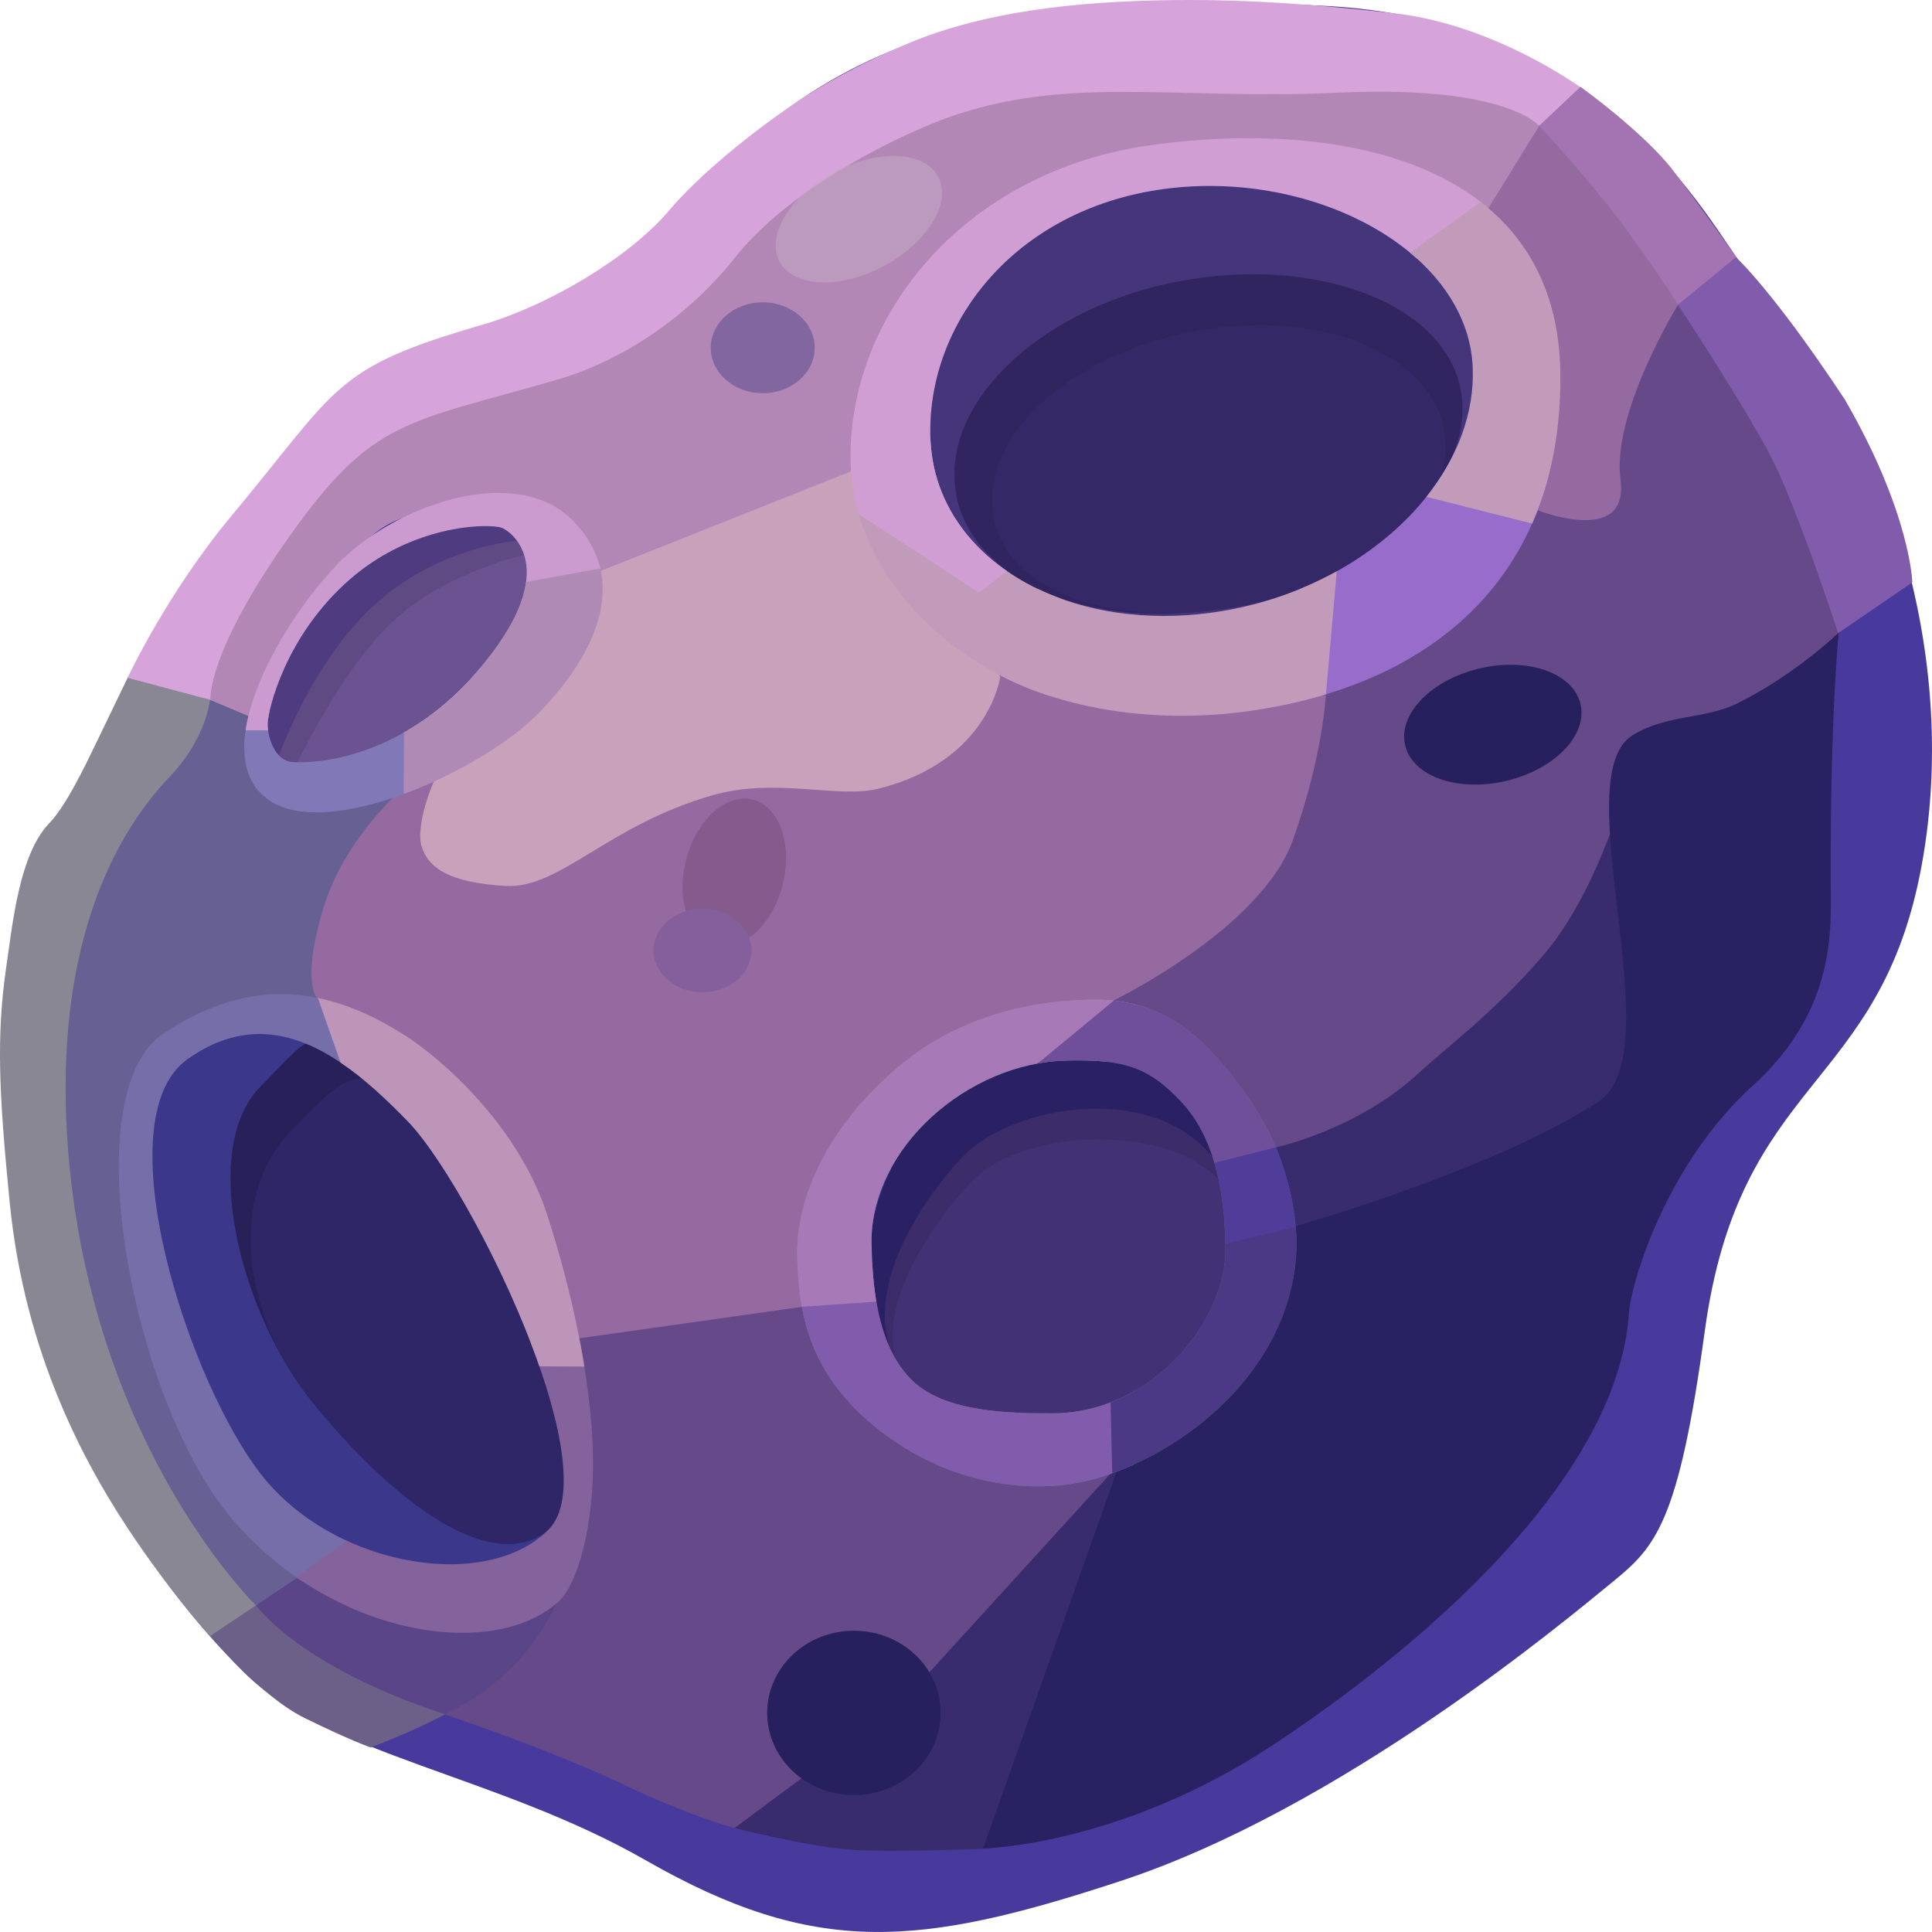
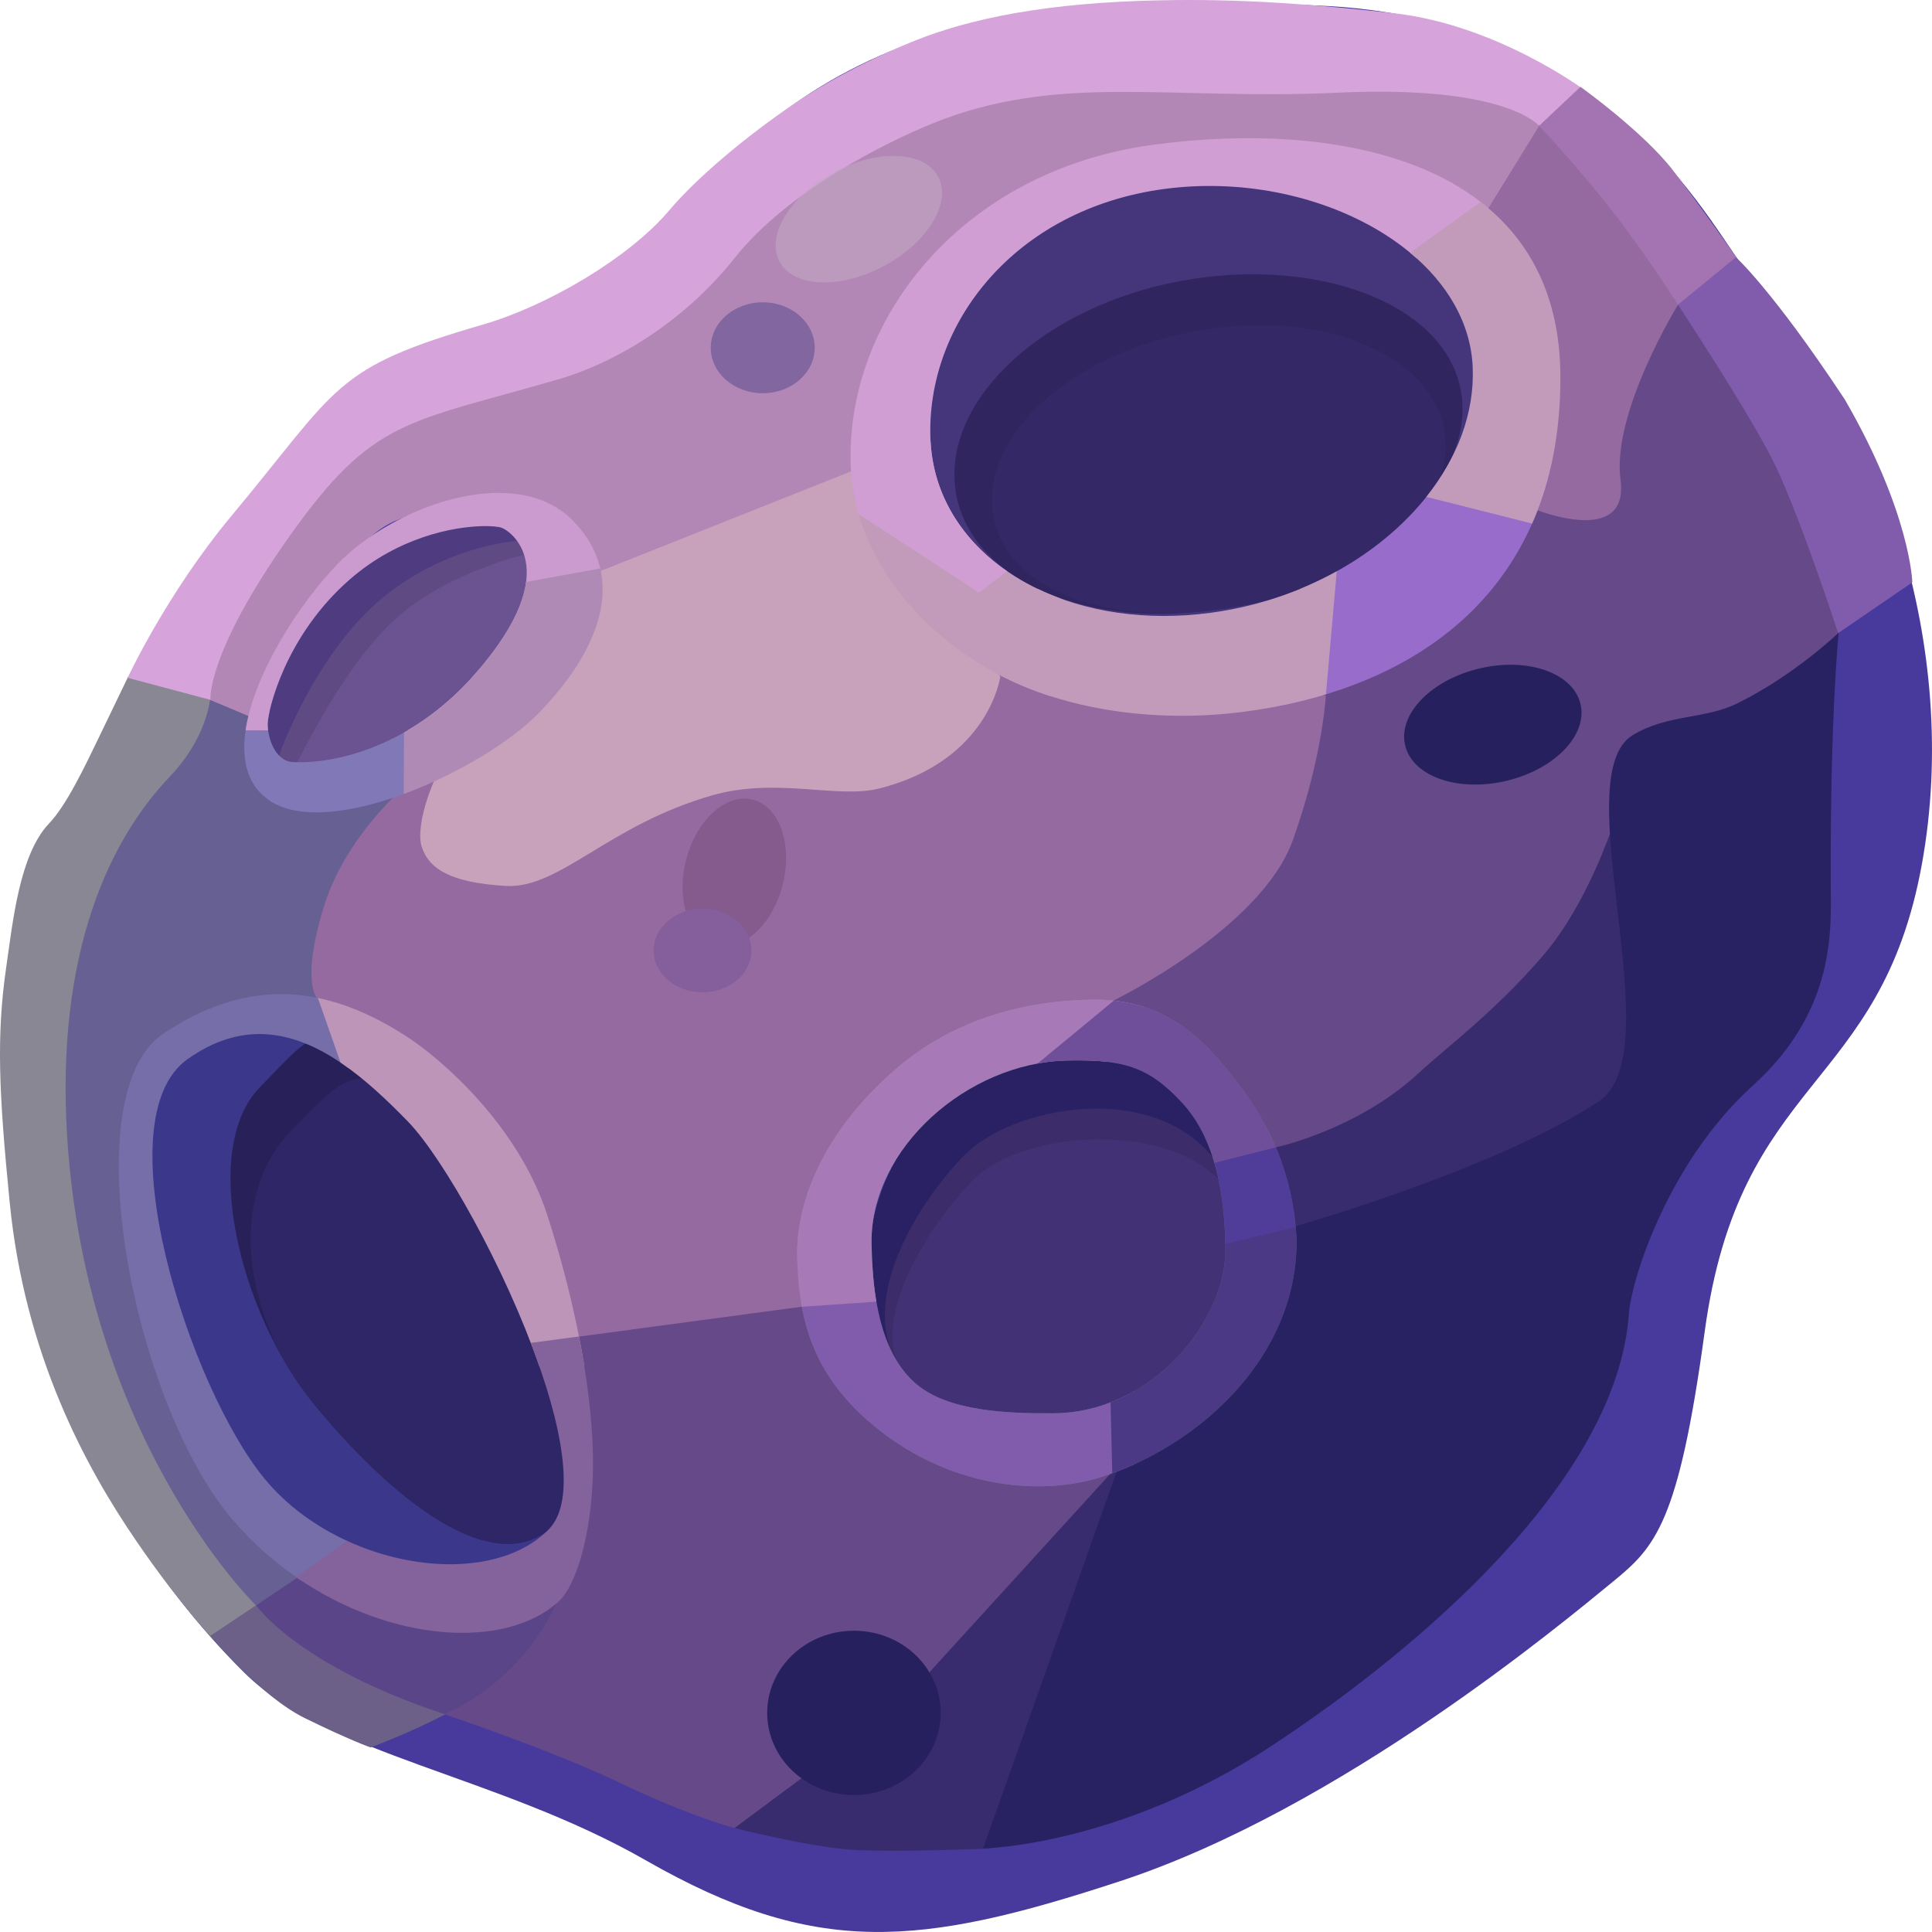
<svg xmlns="http://www.w3.org/2000/svg" width="100mm" height="100mm" viewBox="0 0 100 100" version="1.1" id="svg1" xml:space="preserve">
  <defs id="defs1" />
  <g id="layer1" transform="translate(192.5113,73.71122)">
    <path id="rect2" style="opacity:1;fill:#473a9c;fill-opacity:1;stroke-width:0.037" d="m -175.614,-52.534 c 6.092,-6.434 9.297,-0.975 20.836,-12.902 9.435,-9.752 23.942,-8.232 30.378,-7.992 15.767,0.589 20.673,12.084 22.479,13.973 6.857,7.173 10.905,19.285 8.892,30.441 -2.139,11.858 -9.438,10.922 -11.25,24.241 -1.349,9.917 -2.559,11.14 -4.753,12.933 -2.472,2.022 -14.07,11.737 -25.489,15.493 -10.387,3.416 -15.772,3.958 -24.557,-1.071 -7.729,-4.425 -16.519,-5.468 -20.798,-9.729 -19.884,-19.801 -10.189,-50.128 4.261,-65.389 z" />
    <path id="path21" style="opacity:1;fill:#888793;fill-opacity:1;stroke-width:0.026" d="m -185.876,-38.688 6.503,1.633 c 0,0 -1.057,3.241 0.568,4.629 1.625,1.388 8.223,-0.594 8.223,-0.594 l -4.77,11.366 c 0,0 -8.966,-2.149 -10.383,6.305 -0.499,2.979 -0.111,9.45 2.067,14.209 2.486,5.433 6.843,9.004 6.843,9.004 l -4.641,3.286 c 0,0 -1.759,-1.835 -3.993,-5.102 -2.597,-3.799 -5.77,-9.591 -6.553,-17.544 -0.558,-5.668 -0.694,-8.595 -0.173,-12.182 0.334,-2.299 0.679,-5.804 2.208,-7.405 0.897,-0.939 1.813,-2.864 2.572,-4.435 0.862,-1.783 1.528,-3.17 1.528,-3.17 z" />
    <path id="rect14" style="opacity:1;fill:#676093;fill-opacity:1;stroke-width:0.026" d="m -181.636,-37.531 2.263,0.475 c 0,0 -1.057,3.241 0.568,4.629 1.625,1.388 8.223,-0.594 8.223,-0.594 l -4.77,11.366 c 0,0 -8.966,-2.149 -10.383,6.305 -0.499,2.979 -0.111,9.45 2.067,14.209 2.486,5.433 6.843,9.004 6.843,9.004 l -2.428,1.53 c 0,0 -8.201,-7.927 -9.657,-22.72 -0.916,-9.302 1.285,-16.101 5.201,-20.201 1.914,-2.004 2.073,-4.004 2.073,-4.004 z" />
    <path id="rect7" style="opacity:1;fill:#946aa1;fill-opacity:1;stroke-width:0.026" d="m -175.801,-21.751 c 0,0 -1.348,-0.407 0.03,-4.963 1.378,-4.555 5.74,-7.577 5.74,-7.577 l 28.957,-4.859 c 0,0 1.193,0.979 5.069,1.512 3.877,0.534 20.781,-0.559 20.781,-0.559 l -17.331,16.786 c 0,0 -5.074,-2.22 -12.091,2.948 -7.017,5.168 -5.162,12.212 -5.162,12.212 l -12.928,2.283 c 0,0 -0.798,-7.12 -3.33,-10.608 -2.531,-3.488 -9.737,-7.177 -9.737,-7.177 z" />
    <path id="path20" style="opacity:1;fill:#6c6088;fill-opacity:1;stroke-width:0.026" d="m -177.152,7.969 c 0,0 4.901,2.41 7.863,2.353 2.962,-0.058 8.128,-4.487 8.128,-4.487 0,0 -3.151,5.302 -5.335,7.254 -2.184,1.953 -6.836,3.647 -6.836,3.647 0,0 -1.099,-0.386 -3.402,-1.518 -2.303,-1.133 -4.9,-4.25 -4.9,-4.25 z" />
    <path id="rect6" style="opacity:1;fill:#594588;fill-opacity:1;stroke-width:0.026" d="m -177.152,7.969 c 0,0 4.901,2.41 7.863,2.353 2.962,-0.058 8.128,-4.487 8.128,-4.487 l -1.167,10.742 c 0,0 -1.099,0.601 -8.021,-1.852 -6.922,-2.453 -8.903,-5.344 -8.903,-5.344 z" />
-     <path id="rect4" style="opacity:1;fill:#664989;fill-opacity:1;stroke-width:0.026" d="m -162.812,-4.4 12.797,-1.809 c 0,0 1.797,5.003 4.74,6.967 2.943,1.965 10.563,1.587 10.563,1.587 l -8.183,10.591 -11.431,8.02 c 0,0 -2.349,-0.592 -6.008,-2.345 -3.658,-1.752 -9.188,-3.598 -9.188,-3.598 0,0 4.506,-1.688 6.264,-6.887 1.758,-5.199 0.447,-12.525 0.447,-12.525 z" />
+     <path id="rect4" style="opacity:1;fill:#664989;fill-opacity:1;stroke-width:0.026" d="m -162.868,-4.485 12.852,-1.725 c 0,0 1.797,5.003 4.74,6.967 2.943,1.965 10.563,1.587 10.563,1.587 l -8.183,10.591 -11.431,8.02 c 0,0 -2.349,-0.592 -6.008,-2.345 -3.658,-1.752 -9.188,-3.598 -9.188,-3.598 0,0 4.506,-1.688 6.264,-6.887 1.758,-5.199 0.391,-12.61 0.391,-12.61 z" />
    <path id="rect3" style="opacity:1;fill:#392c6e;fill-opacity:1;stroke-width:0.026" d="m -150.594,18.011 c 0,0 3.176,1.419 5.093,-0.303 1.917,-1.722 0.686,-4.412 0.686,-4.412 l 10.323,-11.327 -6.767,19.997 c 0,0 -5.125,0.227 -7.332,0.053 -2.208,-0.174 -5.904,-1.111 -5.904,-1.111 z" />
    <ellipse style="opacity:1;fill:#26215e;fill-opacity:1;stroke-width:0.03" id="path4" cx="-148.311" cy="14.948" rx="4.491" ry="4.253" />
    <path id="rect9" style="opacity:1;fill:#c8a1bb;fill-opacity:1;stroke-width:0.026" d="m -170.69,-29.902 c -0.374,-1.188 0.547,-5.873 8.069,-13.436 7.522,-7.562 14.212,-5.958 14.212,-5.958 0,0 0.334,1.62 3.093,5.082 2.759,3.463 4.581,5.516 4.581,5.516 0,0 -0.564,4.359 -6.269,5.8 -2.164,0.546 -5.312,-0.595 -8.626,0.349 -5.423,1.545 -7.903,4.856 -10.709,4.693 -2.806,-0.163 -3.978,-0.859 -4.351,-2.046 z" />
    <ellipse style="opacity:1;fill:#845b8c;fill-opacity:1;stroke-width:0.034" id="path10" cx="-156.417" cy="27.331" rx="2.59" ry="3.884" transform="matrix(0.9368648,0.3496917,-0.2912438,0.9566489,0,0)" />
    <ellipse style="opacity:1;fill:#855e9c;fill-opacity:1;stroke-width:0.026" id="path9" cx="-156.146" cy="-24.516" rx="2.531" ry="2.166" />
    <path id="ellipse14" style="opacity:1;fill:#45367c;fill-opacity:1;stroke-width:0.036" d="m -116.284,-54.715 c 0.259,5.985 -5.814,11.681 -13.565,12.722 -7.75,1.041 -14.243,-2.966 -14.501,-8.951 -0.259,-5.985 4.344,-11.946 12.094,-12.987 7.75,-1.041 15.713,3.231 15.971,9.216 z" />
    <path id="ellipse13" style="opacity:1;fill:#31255f;fill-opacity:1;stroke-width:0.031" d="m -116.86,-53.252 c 0.63,4.675 -5.065,9.71 -12.179,10.997 -7.114,1.287 -13.392,-1.459 -14.022,-6.133 -0.63,-4.675 4.626,-9.508 11.74,-10.795 7.114,-1.287 13.831,1.256 14.462,5.931 z" />
    <path id="path13" style="opacity:1;fill:#352866;fill-opacity:1;stroke-width:0.027" d="m -117.729,-51.249 c 0.572,4.082 -4.352,7.835 -10.811,8.959 -6.459,1.124 -12.008,-0.806 -12.581,-4.888 -0.572,-4.082 4.2,-8.302 10.659,-9.427 6.459,-1.124 12.16,1.274 12.732,5.356 z" />
    <path id="path19" style="opacity:1;fill:#d7a3db;fill-opacity:1;stroke-width:0.026" d="m -181.62,-37.487 -4.285,-1.141 c 0,0 2.021,-4.356 5.365,-8.37 5.646,-6.778 5.23,-7.649 13.051,-9.922 3.316,-0.964 7.536,-3.441 9.622,-5.909 1.462,-1.73 4.017,-3.854 6.462,-5.515 2.434,-1.653 4.99,-2.746 6.06,-3.186 3.76,-1.546 8.391,-2.12 13.624,-2.177 3.928,-0.043 7.621,0.255 11.373,0.681 5.314,0.604 9.816,3.955 9.816,3.955 l -2.165,1.995 -2.86,4.275 c 0,0 -0.789,-1.444 -3.203,-2.119 -4.1,-1.146 -12.08,-2.533 -18.1,-0.159 -3.158,1.245 -6.211,3.184 -7.908,5.459 -3.443,4.616 -3.574,10.066 -3.574,10.066 l -13.245,5.462 c 0,0 -1.067,-3.073 -3.744,-3.885 -2.034,-0.617 -5.251,0.592 -6.733,1.22 -3.431,1.455 -7.65,10.057 -7.65,10.057 z" />
    <path id="rect16" style="opacity:1;fill:#946aa1;fill-opacity:1;stroke-width:0.026" d="m -112.856,-67.23 c 0,0 -0.202,-0.306 3.358,3.777 3.561,4.083 4.119,6.104 4.119,6.104 l -0.07,7.527 -2.492,5.327 -5.388,-1.893 c 0,0 1.93,-6.518 1.309,-9.621 -0.621,-3.104 -4.919,-8.72 -4.919,-8.72 z" />
    <path id="rect8" style="opacity:1;fill:#664989;fill-opacity:1;stroke-width:0.026" d="m -123.866,-38.046 c 0,0 -2.736,-1.852 3.635,-5.201 6.371,-3.349 7.166,-4.102 7.166,-4.102 0,0 4.895,1.992 4.431,-1.531 -0.464,-3.523 3.016,-9.121 3.016,-9.121 0,0 0.482,0.751 4.466,7.14 3.985,6.389 3.781,10.145 3.781,10.145 l -11.017,19.767 -17.834,8.052 c 0,0 -1.71,-3.471 -3.083,-5.203 -1.373,-1.732 -5.62,-3.798 -5.62,-3.798 0,0 7.687,-3.718 9.334,-8.334 1.647,-4.616 1.725,-7.815 1.725,-7.815 z" />
    <path id="rect5" style="opacity:1;fill:#392c6e;fill-opacity:1;stroke-width:0.026" d="m -126.517,-14.315 c 0,0 4.233,-0.884 7.458,-3.872 1.454,-1.347 3.842,-3.095 6.36,-5.996 3.067,-3.533 4.482,-9.412 4.482,-9.412 l -0.155,16.622 -7.318,3.767 -10.029,3.429 z" />
    <path id="rect15" style="opacity:1;fill:#b287b5;fill-opacity:1;stroke-width:0.026" d="m -181.62,-37.487 c 0,0 -0.232,-2.372 4.104,-8.484 4.335,-6.111 6.06,-5.827 13.881,-8.1 3.316,-0.964 6.739,-3.244 9.136,-6.272 2.807,-3.546 7.994,-6.05 10.139,-6.932 6.583,-2.706 12.282,-1.226 21.075,-1.638 8.793,-0.412 10.439,1.721 10.439,1.721 l -2.712,4.392 c 0,0 -1.321,-1.458 -3.735,-2.133 -4.1,-1.146 -11.548,-2.519 -17.568,-0.145 -3.158,1.245 -6.211,3.184 -7.908,5.459 -3.443,4.616 -3.548,10.249 -3.548,10.249 l -13.271,5.278 c 0,0 -1.067,-3.073 -3.744,-3.885 -2.034,-0.617 -5.251,0.592 -6.733,1.22 -3.431,1.455 -7.503,10.142 -7.503,10.142 z" />
    <path id="rect17" style="opacity:1;fill:#815cad;fill-opacity:1;stroke-width:0.026" d="m -105.656,-57.938 2.974,-2.479 c 0,0 1.865,1.651 5.651,7.372 3.413,5.887 3.501,9.476 3.501,9.476 l -3.838,2.629 c 0,0 -2.115,-6.5 -3.475,-9.126 -1.36,-2.626 -4.813,-7.871 -4.813,-7.871 z" />
    <path id="path17" style="opacity:1;fill:#a374b1;fill-opacity:1;stroke-width:0.026" d="m -112.85,-67.196 2.143,-2.022 c 0,0 3.272,2.351 4.775,4.307 1.504,1.956 3.28,4.506 3.28,4.506 l -3.004,2.469 c 0,0 -1.606,-2.538 -3.394,-4.837 -1.789,-2.299 -3.801,-4.423 -3.801,-4.423 z" />
    <ellipse style="opacity:0.62;fill:#c1a6c4;fill-opacity:1;stroke-width:0.026" id="path12" cx="-107.694" cy="-123.085" rx="4.655" ry="2.753" transform="matrix(0.8900366,-0.4558891,0.4241467,0.9055935,0,0)" />
    <ellipse style="opacity:1;fill:#8266a0;fill-opacity:1;stroke-width:0.026" id="path11" cx="-153.032" cy="-55.711" rx="2.69" ry="2.353" />
    <path style="opacity:1;fill:#26215e;fill-opacity:1;stroke-width:0.007" id="path18" d="m 64.935,-103.375 a 2.991,4.663 0 0 1 -2.969,4.663 2.991,4.663 0 0 1 -3.013,-4.594 2.991,4.663 0 0 1 2.924,-4.731 2.991,4.663 0 0 1 3.056,4.524" transform="matrix(-0.2370933,-0.9714869,0.9727337,-0.231925,0,0)" />
    <path id="path28" style="opacity:1;fill:#c29bbb;fill-opacity:1;stroke-width:0.045" d="m -144.347,-50.875 -4.116,1.566 c 0.271,4.231 3.339,8.339 7.875,10.632 0.784,0.396 1.616,0.732 2.482,1.009 l 0.447,-5.079 c -3.856,-1.421 -6.495,-4.383 -6.687,-8.128 z" />
    <path id="path2" style="opacity:1;fill:#282263;fill-opacity:1;stroke-width:0.026" d="m -108.195,-5.76 c -0.587,8.656 -10.856,17.382 -18.464,22.392 -7.917,5.213 -14.971,5.334 -14.971,5.334 l 6.919,-19.521 c 0,0 8.316,-4.421 8.149,-8.768 -0.055,-1.43 0.499,-3.745 0.499,-3.745 0,0 10.733,-2.977 16.296,-6.633 3.856,-2.534 -1.761,-16.823 1.763,-18.959 1.8,-1.091 3.733,-0.817 5.397,-1.636 3.002,-1.479 5.267,-3.671 5.267,-3.671 0,0 -0.443,4.214 -0.414,12.99 0.007,2.222 0.343,6.492 -4.027,10.451 -4.482,4.06 -6.309,10.207 -6.414,11.767 z" />
    <path id="path23" style="opacity:1;fill:#976ccb;fill-opacity:1;stroke-width:0.045" d="m -117.124,-50.526 c -1.376,3.072 -4.324,5.742 -8.075,7.288 l -1.873,6.207 c 7.587,-1.282 13.06,-5.35 14.766,-12.239 z" />
    <path id="path27" style="opacity:1;fill:#c29bbb;fill-opacity:1;stroke-width:0.045" d="m -123.321,-44.141 c -1.928,1.07 -4.149,1.829 -6.528,2.148 -3.355,0.451 -6.475,-0.045 -8.954,-1.237 l -2.036,4.423 c 0.083,0.044 0.167,0.087 0.252,0.13 3.631,1.835 8.29,2.376 12.601,1.787 1.443,-0.197 2.815,-0.491 4.106,-0.882 z" />
    <path id="path29" style="opacity:1;fill:#d19ed4;fill-opacity:1;stroke-width:0.045" d="m -129.179,-66.533 c -1.245,0.046 -2.492,0.158 -3.715,0.326 -9.784,1.338 -15.906,9 -15.58,16.692 0.034,0.811 0.172,1.618 0.404,2.411 l 6.229,4.063 1.449,-1.107 c -2.347,-1.62 -3.837,-3.99 -3.958,-6.795 -0.259,-5.985 4.344,-11.946 12.094,-12.987 0.969,-0.13 1.941,-0.177 2.901,-0.148 3.958,0.119 7.709,1.53 10.17,3.739 l 3.563,-2.721 c -3.349,-2.746 -8.443,-3.663 -13.558,-3.472 z" />
    <path id="path30" style="opacity:1;fill:#c29bbb;fill-opacity:1;stroke-width:0.045" d="m -115.87,-63.26 -3.656,2.625 c 1.914,1.587 3.142,3.628 3.241,5.92 0.103,2.377 -0.794,4.709 -2.398,6.722 l 5.474,1.381 c 0.968,-2.194 1.481,-4.75 1.463,-7.67 -0.026,-4.141 -1.623,-7.04 -4.125,-8.977 z" />
    <path id="path35" style="opacity:1;fill:#4e3b80;fill-opacity:1;stroke-width:0.026" d="m -174.406,-43.72 c 3.351,-2.922 7.255,-2.885 7.844,-2.678 0.589,0.207 3.414,2.345 -1.661,7.908 -3.441,3.701 -7.383,4.332 -9.14,4.222 -0.947,-0.059 -1.315,-1.342 -1.295,-2.007 0.02,-0.665 0.9,-4.523 4.251,-7.445 z" />
    <path id="path34" style="opacity:1;fill:#604a83;fill-opacity:1;stroke-width:0.026" d="m -172.953,-42.559 c 3.351,-2.922 7.202,-3.154 7.202,-3.154 0,0 2.31,1.988 -2.472,7.224 -3.441,3.701 -7.086,4.396 -8.842,4.269 -0.853,-0.061 -1.004,-0.393 -1.004,-0.393 0,0 1.765,-5.024 5.116,-7.945 z" />
    <path id="rect34" style="opacity:1;fill:#6b5291;fill-opacity:1;stroke-width:0.026" d="m -172.008,-41.706 c 2.718,-2.422 6.662,-3.292 6.662,-3.292 0,0 1.564,1.719 -2.877,6.508 -4.441,4.789 -8.902,4.262 -8.902,4.262 0,0 2.399,-5.056 5.117,-7.477 z" />
    <path id="path36" style="opacity:1;fill:#8078b7;fill-opacity:1;stroke-width:0.026" d="m -167.625,-39.172 c -0.186,0.221 -0.385,0.449 -0.597,0.682 -3.441,3.701 -7.383,4.332 -9.14,4.222 -0.947,-0.059 -1.315,-1.342 -1.295,-2.007 0.004,-0.117 0.034,-0.333 0.099,-0.625 l -1.099,0.257 c -0.412,1.709 -0.269,3.245 0.844,4.185 1.75,1.479 5.443,0.711 8.757,-0.796 z" />
    <path id="rect36" style="opacity:1;fill:#cb9ace;fill-opacity:1;stroke-width:0.026" d="m -166.38,-48.192 c -3.012,-0.13 -6.61,1.57 -8.644,3.661 -1.994,2.05 -4.349,5.704 -4.776,8.622 h 1.165 c -0.018,-0.133 -0.025,-0.258 -0.022,-0.366 0.02,-0.665 0.9,-4.523 4.251,-7.445 2.514,-2.191 5.337,-2.719 6.841,-2.758 0.501,-0.013 0.856,0.028 1.003,0.08 0.589,0.207 3.414,2.345 -1.661,7.908 -1.041,1.12 -2.128,1.959 -3.187,2.581 h 5.784 c 0.381,-0.304 0.72,-0.608 1.009,-0.905 2.958,-3.041 4.735,-6.891 1.778,-9.932 -0.924,-0.95 -2.172,-1.387 -3.541,-1.446 z" />
    <path id="path37" style="opacity:1;fill:#af8ab5;fill-opacity:1;stroke-width:0.026" d="m -161.441,-44.286 -3.839,0.697 c -0.159,1.222 -0.929,2.891 -2.943,5.099 -1.104,1.187 -2.26,2.059 -3.378,2.691 l -0.014,3.186 c 2.776,-1.022 5.539,-2.702 6.998,-4.201 2.203,-2.264 3.751,-4.978 3.176,-7.472 z" />
    <path id="path39" style="opacity:1;fill:#292163;fill-opacity:1;stroke-width:0.029" d="m -144.009,-16.51 c 3.651,-3.571 11.873,-3.885 14.602,-0.005 2.729,3.88 -0.476,10.365 -2.92,13.496 -2.444,3.131 -9.563,5.01 -13.149,0.582 -3.586,-4.428 -2.184,-10.502 1.466,-14.074 z" />
    <path id="path38" style="opacity:1;fill:#3c2c69;fill-opacity:1;stroke-width:0.026" d="m -142.605,-13.912 c 2.444,-2.512 9.565,-3.876 12.804,0.036 3.238,3.913 -0.081,8.977 -2.525,11.489 -2.444,2.512 -9.325,3.897 -12.911,0.344 -3.586,-3.553 0.188,-9.357 2.632,-11.87 z" />
    <path id="rect38" style="opacity:1;fill:#423174;fill-opacity:1;stroke-width:0.026" d="m -142.173,-12.607 c 2.444,-2.512 9.503,-3.069 12.576,-0.222 3.073,2.847 -0.286,7.931 -2.73,10.443 -2.444,2.512 -10.687,2.64 -13.131,0.127 -2.444,-2.512 0.841,-7.836 3.284,-10.348 z" />
    <path id="path41" style="opacity:0.272;fill:#74ff7d;fill-opacity:1;stroke-width:0.026" d="m -136.078,-21.969 c -3.251,0.064 -6.961,0.921 -10.034,3.563 -3.411,2.933 -5.189,6.5 -5.136,9.71 0.054,3.271 0.791,6.241 4.147,8.927 3.913,3.132 8.523,3.475 11.567,2.514 4.949,-1.562 10.12,-6.09 10.134,-12.187 -0.102,-2.843 -1.042,-5.507 -2.826,-7.914 -1.995,-2.693 -4.026,-4.689 -7.854,-4.613 z m -1.209,3.149 c 2.866,-0.061 4.2,0.277 5.96,2.182 1.396,1.51 2.208,3.91 2.244,7.581 0.036,3.671 -3.756,8.461 -8.895,8.497 -2.384,0.017 -5.421,-0.103 -7.085,-1.496 -1.921,-1.608 -2.295,-4.674 -2.336,-7.305 -0.076,-4.907 4.975,-9.35 10.112,-9.459 z" />
    <path id="path42" style="opacity:1;fill:#815cad;fill-opacity:1;stroke-width:0.026" d="m -151.24,-8.367 c 0.099,3.142 0.896,6.002 4.14,8.598 3.913,3.132 8.523,3.475 11.567,2.514 0.576,-0.182 1.156,-0.404 1.73,-0.664 v -3.788 c -1.228,0.702 -2.641,1.136 -4.175,1.147 -2.384,0.017 -5.421,-0.103 -7.085,-1.496 -1.683,-1.409 -2.179,-3.937 -2.303,-6.31 z" />
    <path id="path43" style="opacity:1;fill:#a879b7;fill-opacity:1;stroke-width:0.026" d="m -136.078,-21.969 c -3.251,0.064 -6.961,0.921 -10.034,3.563 -3.411,2.933 -5.189,6.5 -5.136,9.71 0.015,0.897 0.081,1.771 0.239,2.623 l 3.857,-0.266 c -0.17,-1.003 -0.232,-2.043 -0.247,-3.023 -0.076,-4.907 4.975,-9.35 10.112,-9.459 0.819,-0.017 1.512,-0.002 2.127,0.073 l 1.877,-2.84 c -0.82,-0.266 -1.739,-0.403 -2.795,-0.382 z" />
    <path id="path44" style="opacity:1;fill:#704f9a;fill-opacity:1;stroke-width:0.026" d="m -134.862,-21.919 -3.94,3.254 c 0.501,-0.092 1.007,-0.145 1.515,-0.155 2.866,-0.061 4.2,0.277 5.96,2.182 0.789,0.853 1.391,1.99 1.772,3.48 l 3.373,-0.407 c -0.471,-1.321 -1.151,-2.588 -2.042,-3.79 -1.772,-2.392 -3.574,-4.235 -6.638,-4.563 z" />
    <path id="path45" style="opacity:1;fill:#503d9a;fill-opacity:1;stroke-width:0.026" d="m -126.478,-14.324 -3.176,0.803 c 0.356,1.221 0.553,2.695 0.571,4.463 0.001,0.12 -0.002,0.241 -0.009,0.363 l 3.687,-0.894 c -0.076,-1.644 -0.433,-3.227 -1.073,-4.735 z" />
    <path id="path46" style="opacity:1;fill:#4c3986;fill-opacity:1;stroke-width:0.026" d="m -125.446,-10.203 -3.641,0.871 c 0.002,0.091 0.003,0.182 0.004,0.274 0.028,2.924 -2.372,6.558 -5.946,7.934 l 0.088,3.668 c 4.761,-1.725 9.529,-6.132 9.543,-11.986 -0.009,-0.255 -0.025,-0.509 -0.048,-0.761 z" />
    <path id="path51" style="opacity:0.596;fill:#333780;fill-opacity:1;stroke-width:0.026" d="m -171.404,-15.668 c 3.14,3.228 10.444,17.882 7.304,21.111 -3.14,3.228 -10.935,2.021 -14.754,-2.66 -3.819,-4.681 -8.37,-18.543 -3.945,-21.677 4.425,-3.134 8.256,-0.002 11.396,3.226 z" />
    <path id="path50" style="opacity:1;fill:#282159;fill-opacity:1;stroke-width:0.026" d="m -179.057,-17.441 c 3.14,-3.228 2.721,-3.267 5.862,-0.039 3.14,3.228 12.583,19.393 9.443,22.621 -3.14,3.228 -8.714,-1.526 -12.534,-6.207 -3.819,-4.681 -5.911,-13.147 -2.771,-16.375 z" />
    <path id="rect50" style="opacity:1;fill:#2f2668;fill-opacity:1;stroke-width:0.026" d="m -177.478,-15.14 c 3.14,-3.228 3.611,-3.818 6.751,-0.59 3.14,3.228 10.116,17.642 6.976,20.87 -3.14,3.228 -8.714,-1.526 -12.534,-6.207 -3.819,-4.681 -4.333,-10.846 -1.193,-14.074 z" />
    <path id="path53" style="opacity:1;fill:#766ea8;fill-opacity:1;stroke-width:0.027" d="m -178.235,-22.251 c -1.852,0.054 -3.786,0.675 -5.831,2.046 -4.673,3.134 -1.564,19.062 3.552,25.101 1.104,1.303 2.357,2.388 3.678,3.258 l 2.357,-2.077 c -1.666,-0.754 -3.207,-1.862 -4.376,-3.294 -3.819,-4.681 -8.37,-18.543 -3.945,-21.677 1.383,-0.979 2.707,-1.347 3.971,-1.291 1.553,0.069 3.014,0.778 4.377,1.777 l -0.437,-3.339 c -1.089,-0.355 -2.202,-0.538 -3.346,-0.504 z" />
+     <path id="path55" style="opacity:1;fill:#bc95b8;fill-opacity:1;stroke-width:0.027" d="m -176.059,-22.059 1.174,3.345 c 1.239,0.836 2.401,1.935 3.481,3.046 1.82,1.871 5.037,7.578 6.811,12.676 l 2.329,0.014 c -0.46,-2.853 -1.209,-5.656 -1.93,-7.872 -1.508,-4.633 -5.493,-8.06 -7.241,-9.194 -1.5,-0.973 -3.035,-1.688 -4.625,-2.014 z" />
    <path id="path54" style="opacity:1;fill:#84629b;fill-opacity:1;stroke-width:0.027" d="m -162.543,-4.535 -2.494,0.332 c 1.595,4.155 2.4,8.141 0.936,9.646 -2.194,2.255 -6.659,2.346 -10.453,0.6 l -2.624,1.88 c 4.868,3.374 10.774,3.76 13.548,1.294 1.06,-0.942 1.868,-4.082 1.811,-7.509 -0.033,-2.018 -0.317,-4.17 -0.725,-6.242 z" />
-     <path id="path55" style="opacity:1;fill:#bc95b8;fill-opacity:1;stroke-width:0.027" d="m -176.059,-22.059 1.174,3.345 c 1.239,0.836 2.401,1.935 3.481,3.046 1.82,1.871 5.037,7.578 6.811,12.676 l 2.329,0.014 c -0.46,-2.853 -1.209,-5.656 -1.93,-7.872 -1.508,-4.633 -5.493,-8.06 -7.241,-9.194 -1.5,-0.973 -3.035,-1.688 -4.625,-2.014 z" />
  </g>
</svg>
